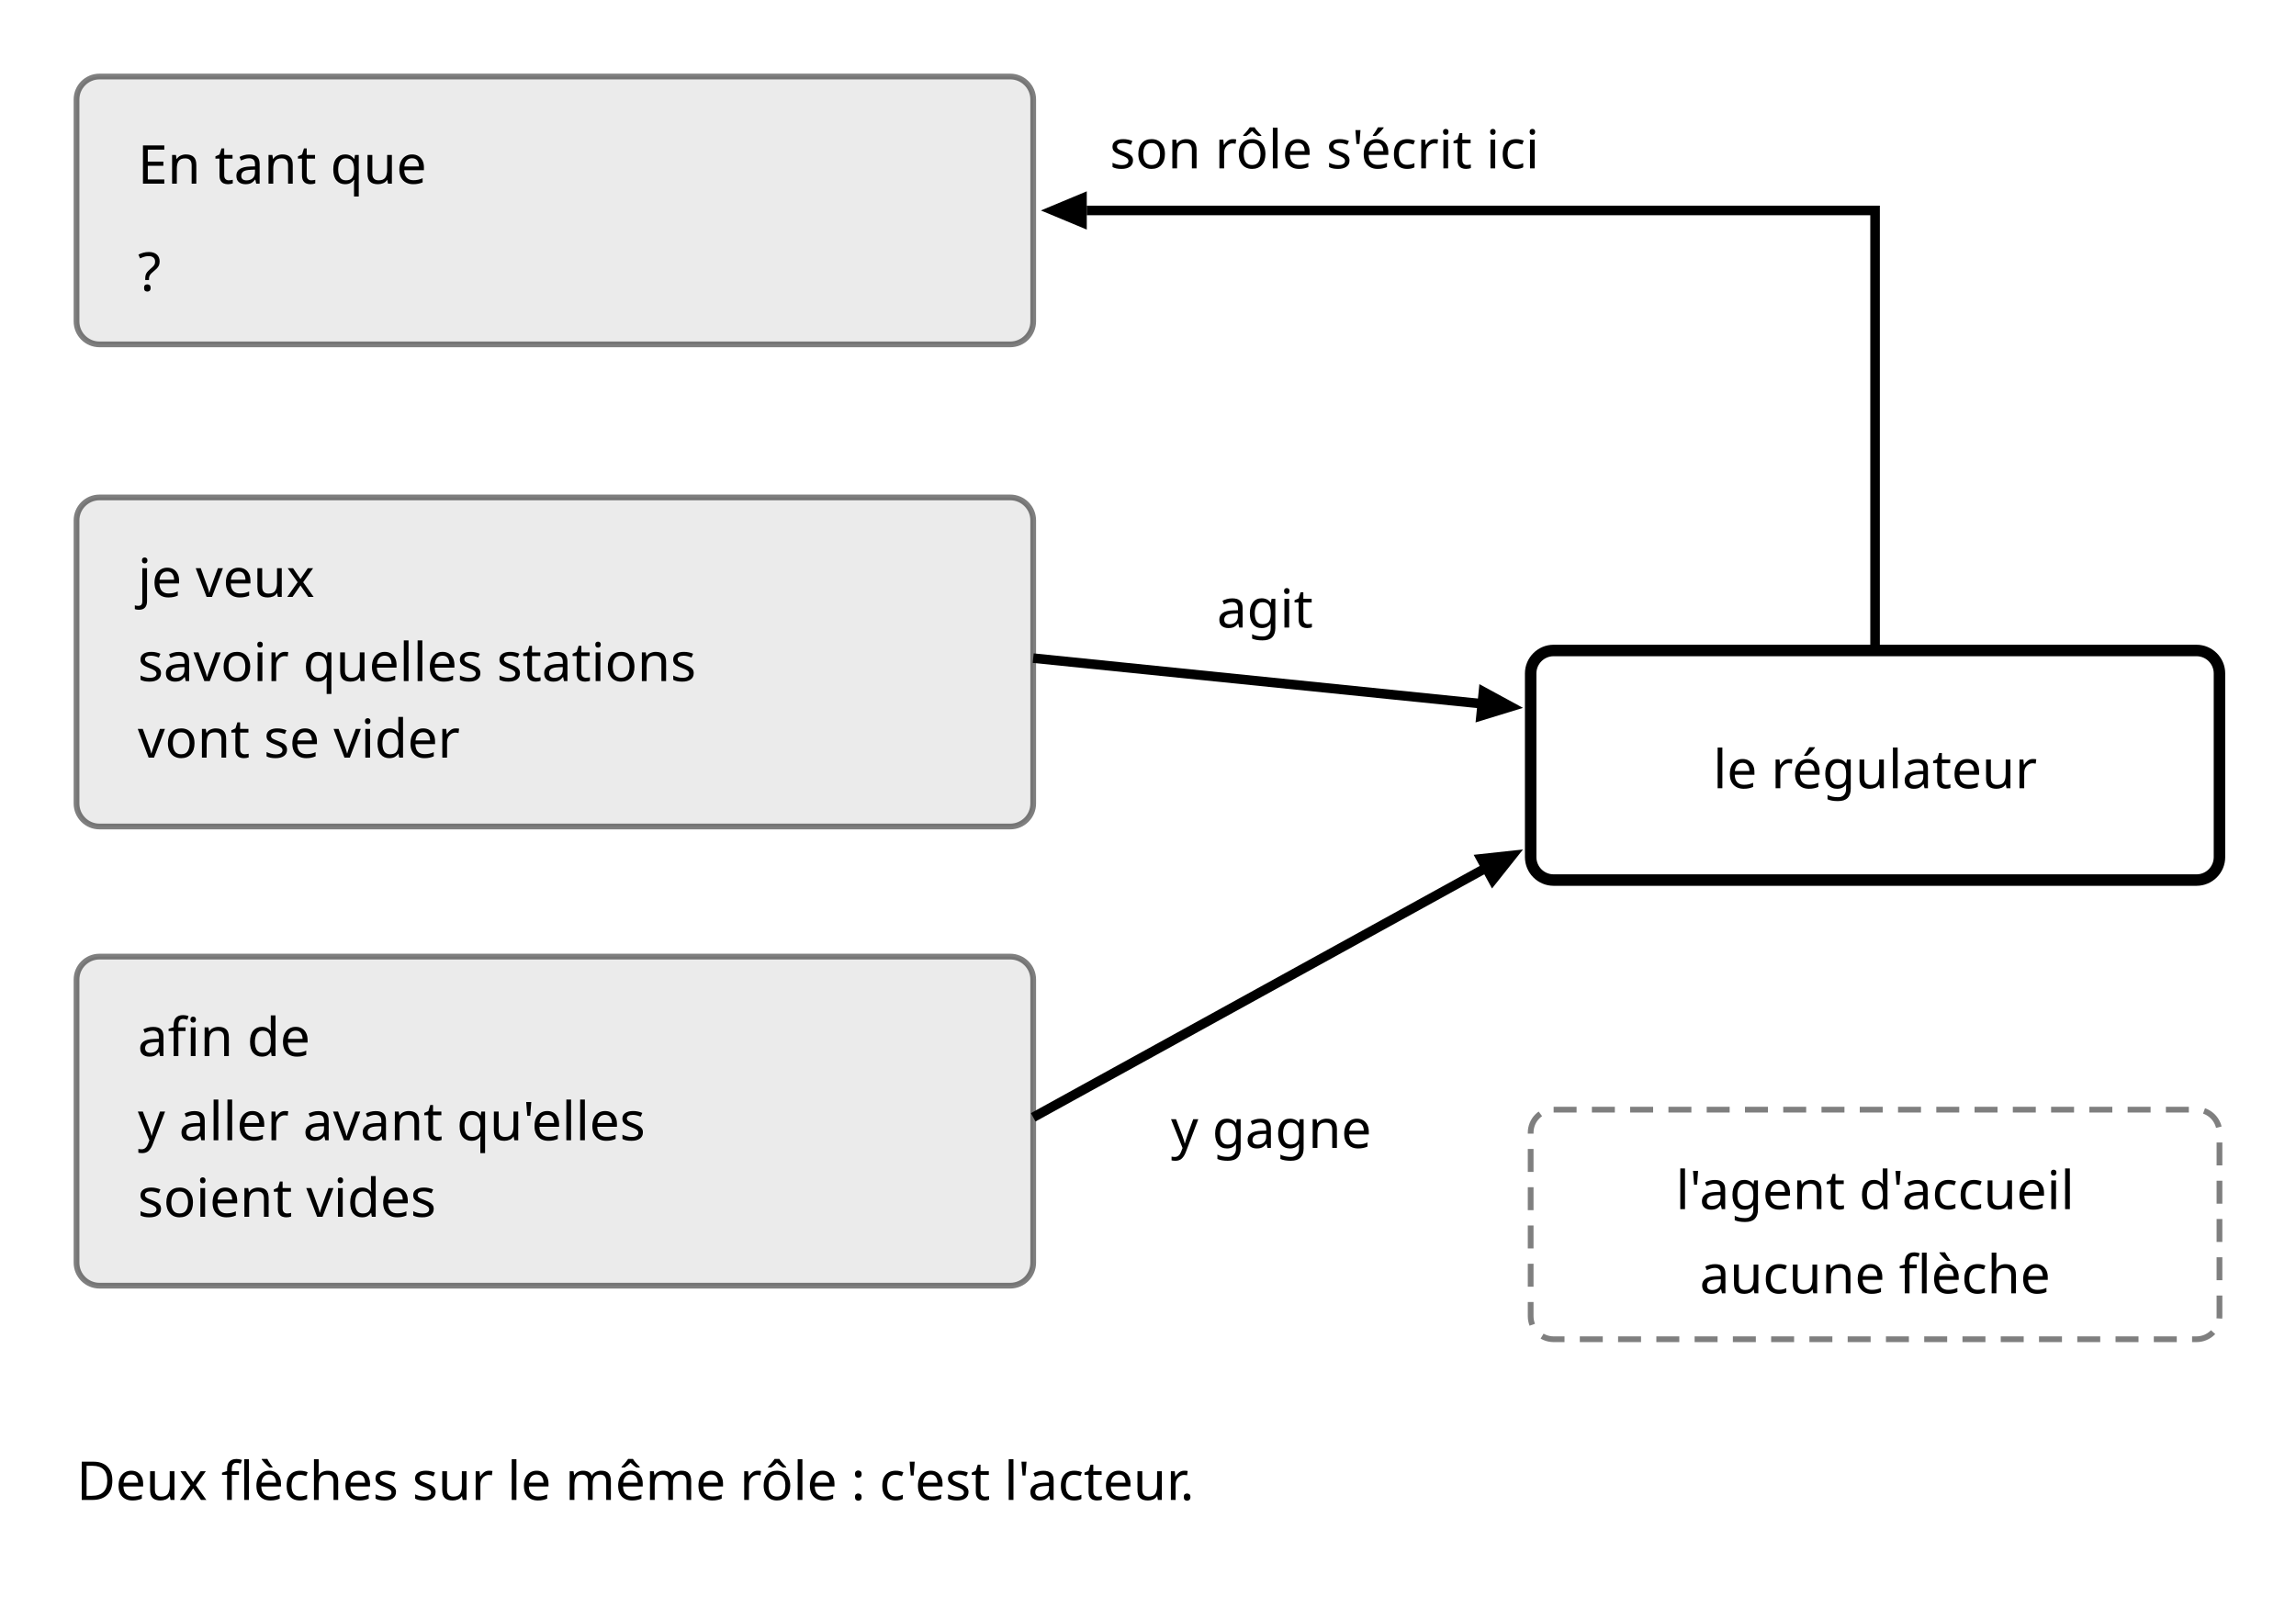
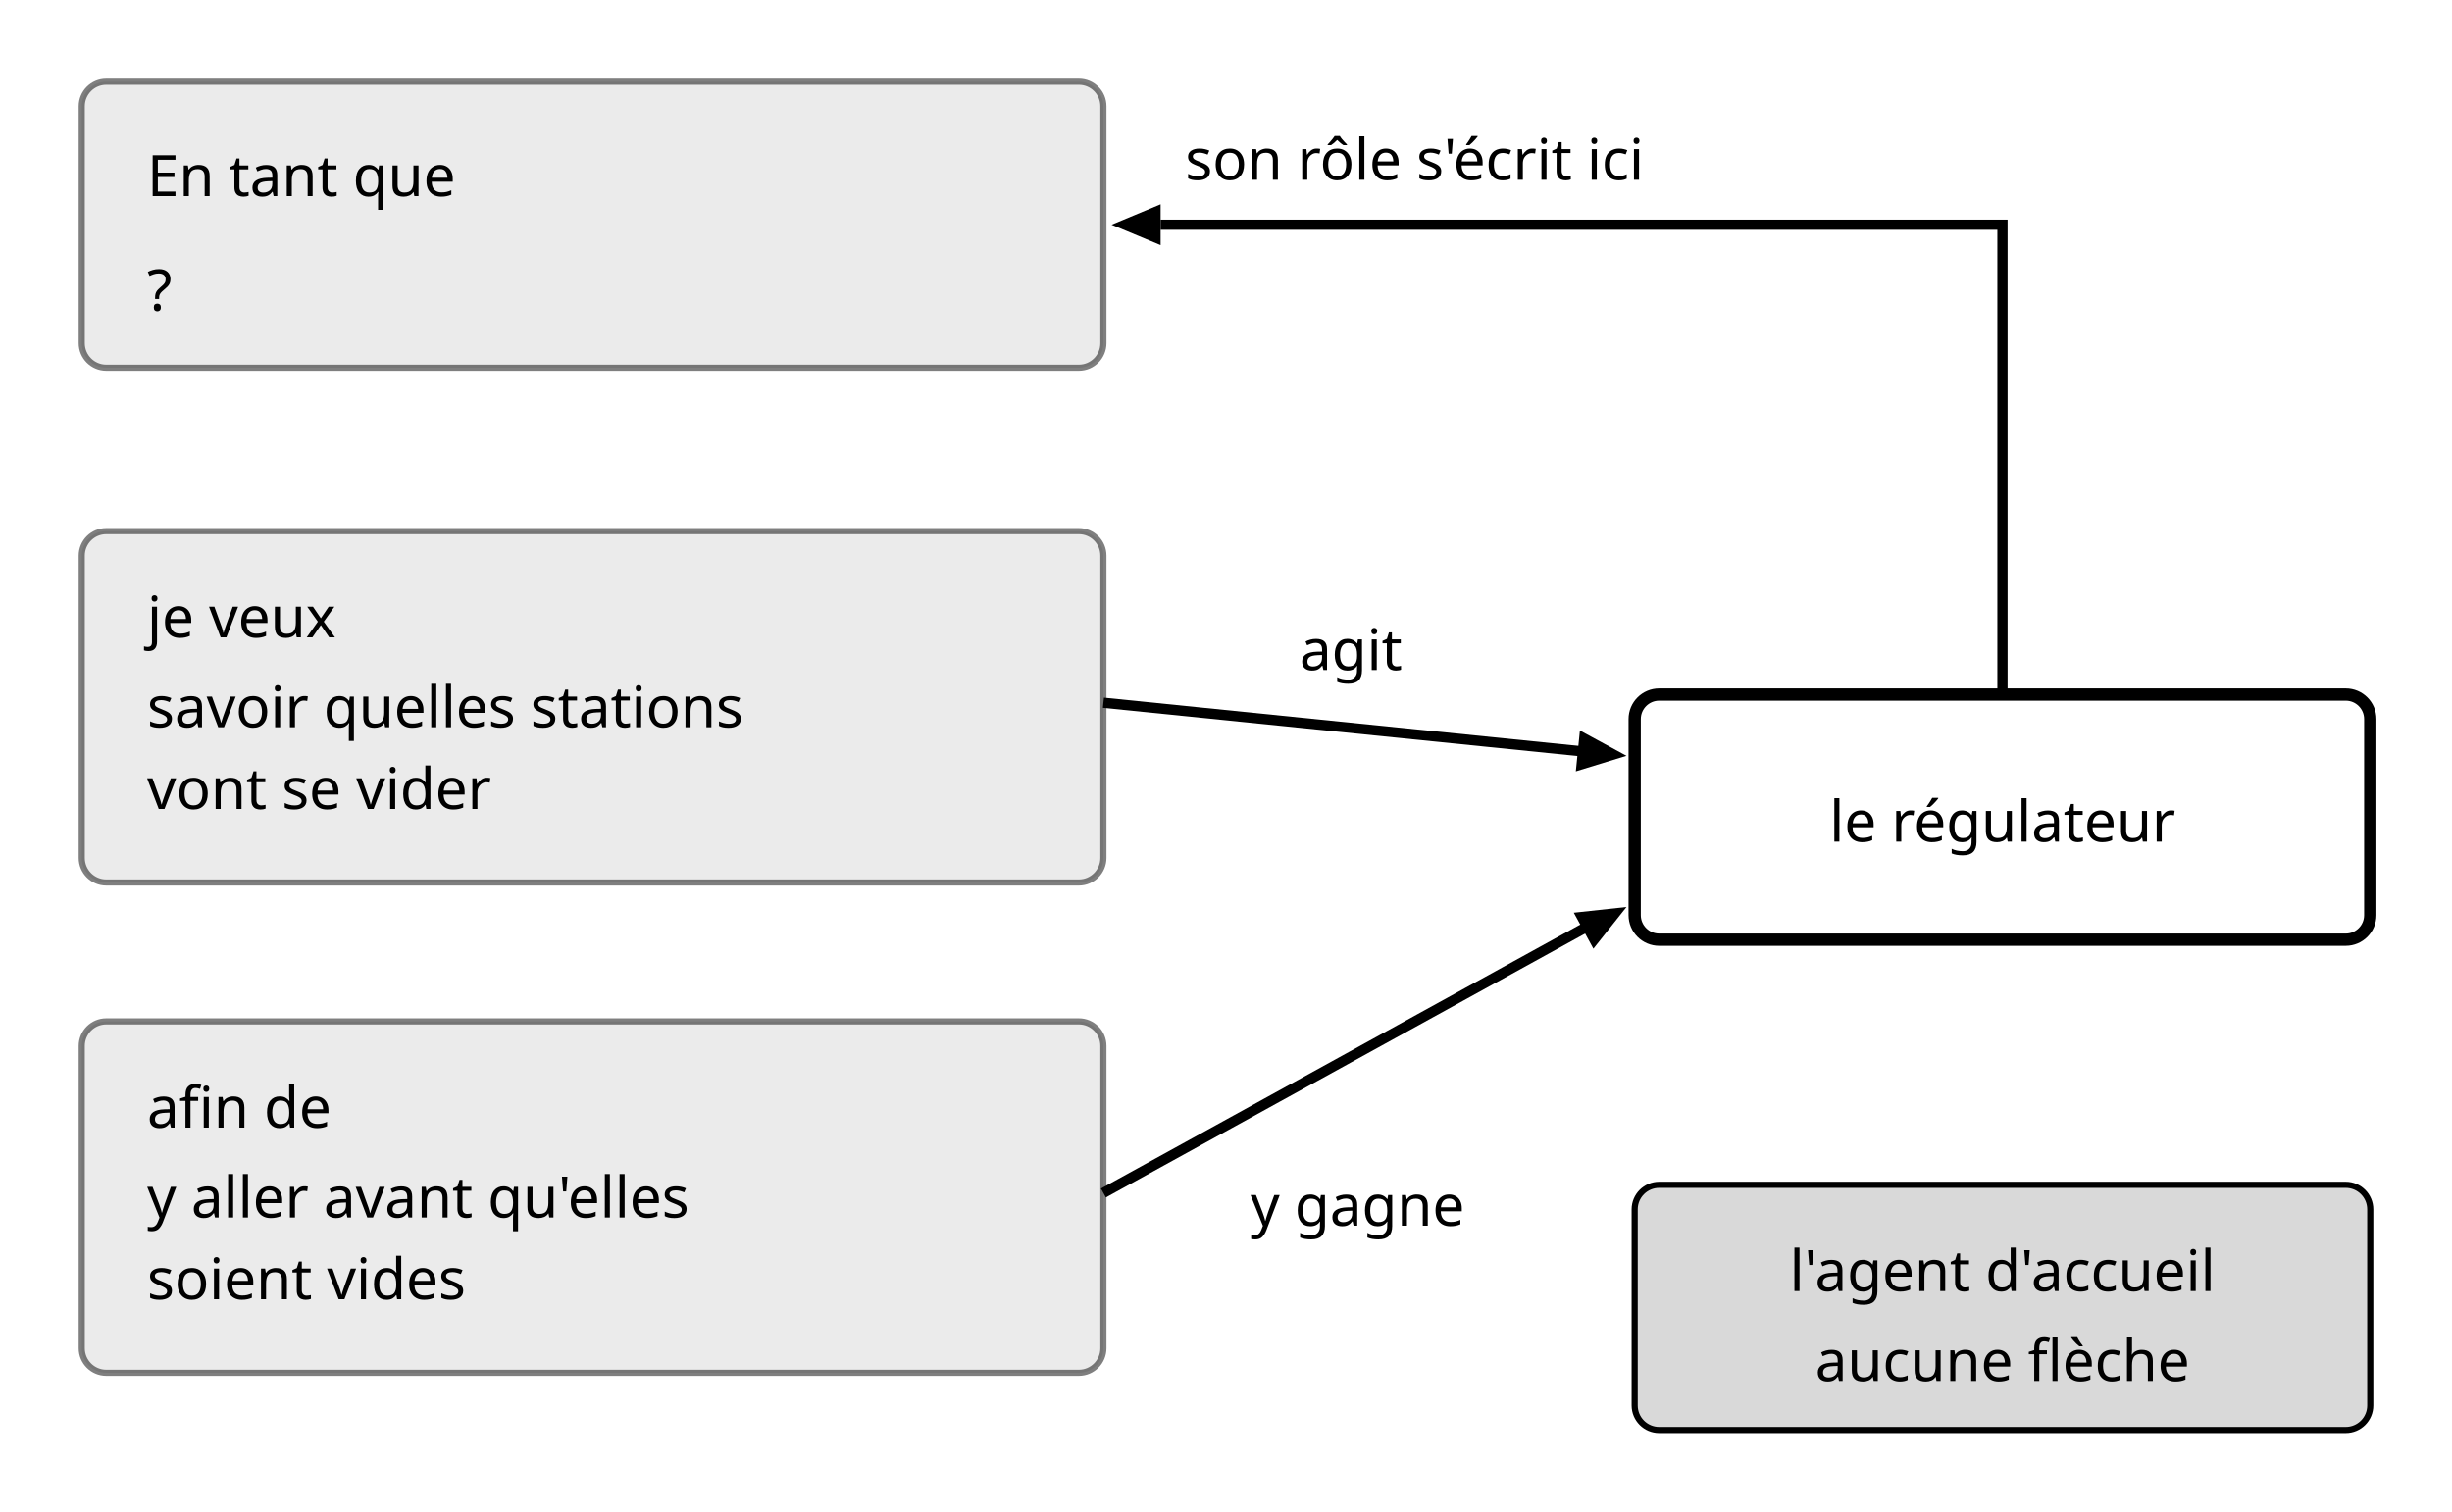
- <svg xmlns="http://www.w3.org/2000/svg" viewBox="0 0 600 420" fill="currentColor" role="img" aria-labelledby="acteur-story-titre acteur-story-desc" font-family="system-ui, sans-serif" font-size="14">
+ <svg xmlns="http://www.w3.org/2000/svg" viewBox="0 0 600 370" fill="currentColor" role="img" aria-labelledby="acteur-story-titre acteur-story-desc" font-family="system-ui, sans-serif" font-size="14">
  <g id="6a-case-en-tant-que" class="muted">
    <rect x="20" y="20" width="250" height="70" rx="6" fill="currentColor" fill-opacity="0.08" stroke="currentColor" stroke-opacity="0.5" stroke-width="1.5" />
    <text x="36" y="48" fill="currentColor">En tant que</text>
    <text x="36" y="76" fill="currentColor">?</text>
  </g>
  <g id="6a-bloc-je-veux" class="muted">
    <rect x="20" y="130" width="250" height="86" rx="6" fill="currentColor" fill-opacity="0.08" stroke="currentColor" stroke-opacity="0.5" stroke-width="1.5" />
    <text x="36" y="156" fill="currentColor">je veux</text>
    <text x="36" y="178" fill="currentColor">savoir quelles stations</text>
    <text x="36" y="198" fill="currentColor">vont se vider</text>
  </g>
  <g id="6a-bloc-afin-de" class="muted">
    <rect x="20" y="250" width="250" height="86" rx="6" fill="currentColor" fill-opacity="0.08" stroke="currentColor" stroke-opacity="0.5" stroke-width="1.5" />
    <text x="36" y="276" fill="currentColor">afin de</text>
    <text x="36" y="298" fill="currentColor">y aller avant qu'elles</text>
    <text x="36" y="318" fill="currentColor">soient vides</text>
  </g>
  <g id="6a-role-regulateur" class="primary">
    <rect x="400" y="170" width="180" height="60" rx="6" fill="none" stroke="currentColor" stroke-width="3" />
    <text x="490" y="206" text-anchor="middle" fill="currentColor">le régulateur</text>
  </g>
-   <g id="6a-role-accueil" class="muted">
-     <rect x="400" y="290" width="180" height="60" rx="6" fill="none" stroke="currentColor" stroke-opacity="0.5" stroke-width="1.5" stroke-dasharray="6 4" />
+   <g id="6a-role-accueil" class="secondary">
+     <rect x="400" y="290" width="180" height="60" rx="6" fill="currentColor" fill-opacity="0.15" stroke="currentColor" stroke-width="1.5" />
    <text x="490" y="316" text-anchor="middle" fill="currentColor">l'agent d'accueil</text>
    <text x="490" y="338" text-anchor="middle" fill="currentColor">aucune flèche</text>
  </g>
  <g id="6a-fleche-agit" class="primary">
    <path d="M270 172 L388 184" fill="none" stroke="currentColor" stroke-width="2.5" />
    <polygon points="398,185 385.6,188.8 386.6,178.8" fill="currentColor" />
+   </g>
+   <g id="6a-fleche-agit-texte" class="muted">
    <text x="318" y="164" fill="currentColor">agit</text>
  </g>
  <g id="6a-fleche-gagne" class="primary">
    <path d="M270 292 L388 227" fill="none" stroke="currentColor" stroke-width="2.5" />
    <polygon points="398,222 389.9,232.2 385.1,223.4" fill="currentColor" />
+   </g>
+   <g id="6a-fleche-gagne-texte" class="muted">
    <text x="306" y="300" fill="currentColor">y gagne</text>
  </g>
  <g id="6a-fleche-role" class="primary">
    <path d="M490 170 V55 H284" fill="none" stroke="currentColor" stroke-width="2.5" />
    <polygon points="272,55 284,50 284,60" fill="currentColor" />
+   </g>
+   <g id="6a-fleche-role-texte" class="muted">
    <text x="290" y="44" fill="currentColor">son rôle s'écrit ici</text>
  </g>
-   <g id="6a-note-regle" class="muted">
-     <text x="20" y="392" fill="currentColor">Deux flèches sur le même rôle : c'est l'acteur.</text>
-   </g>
</svg>
